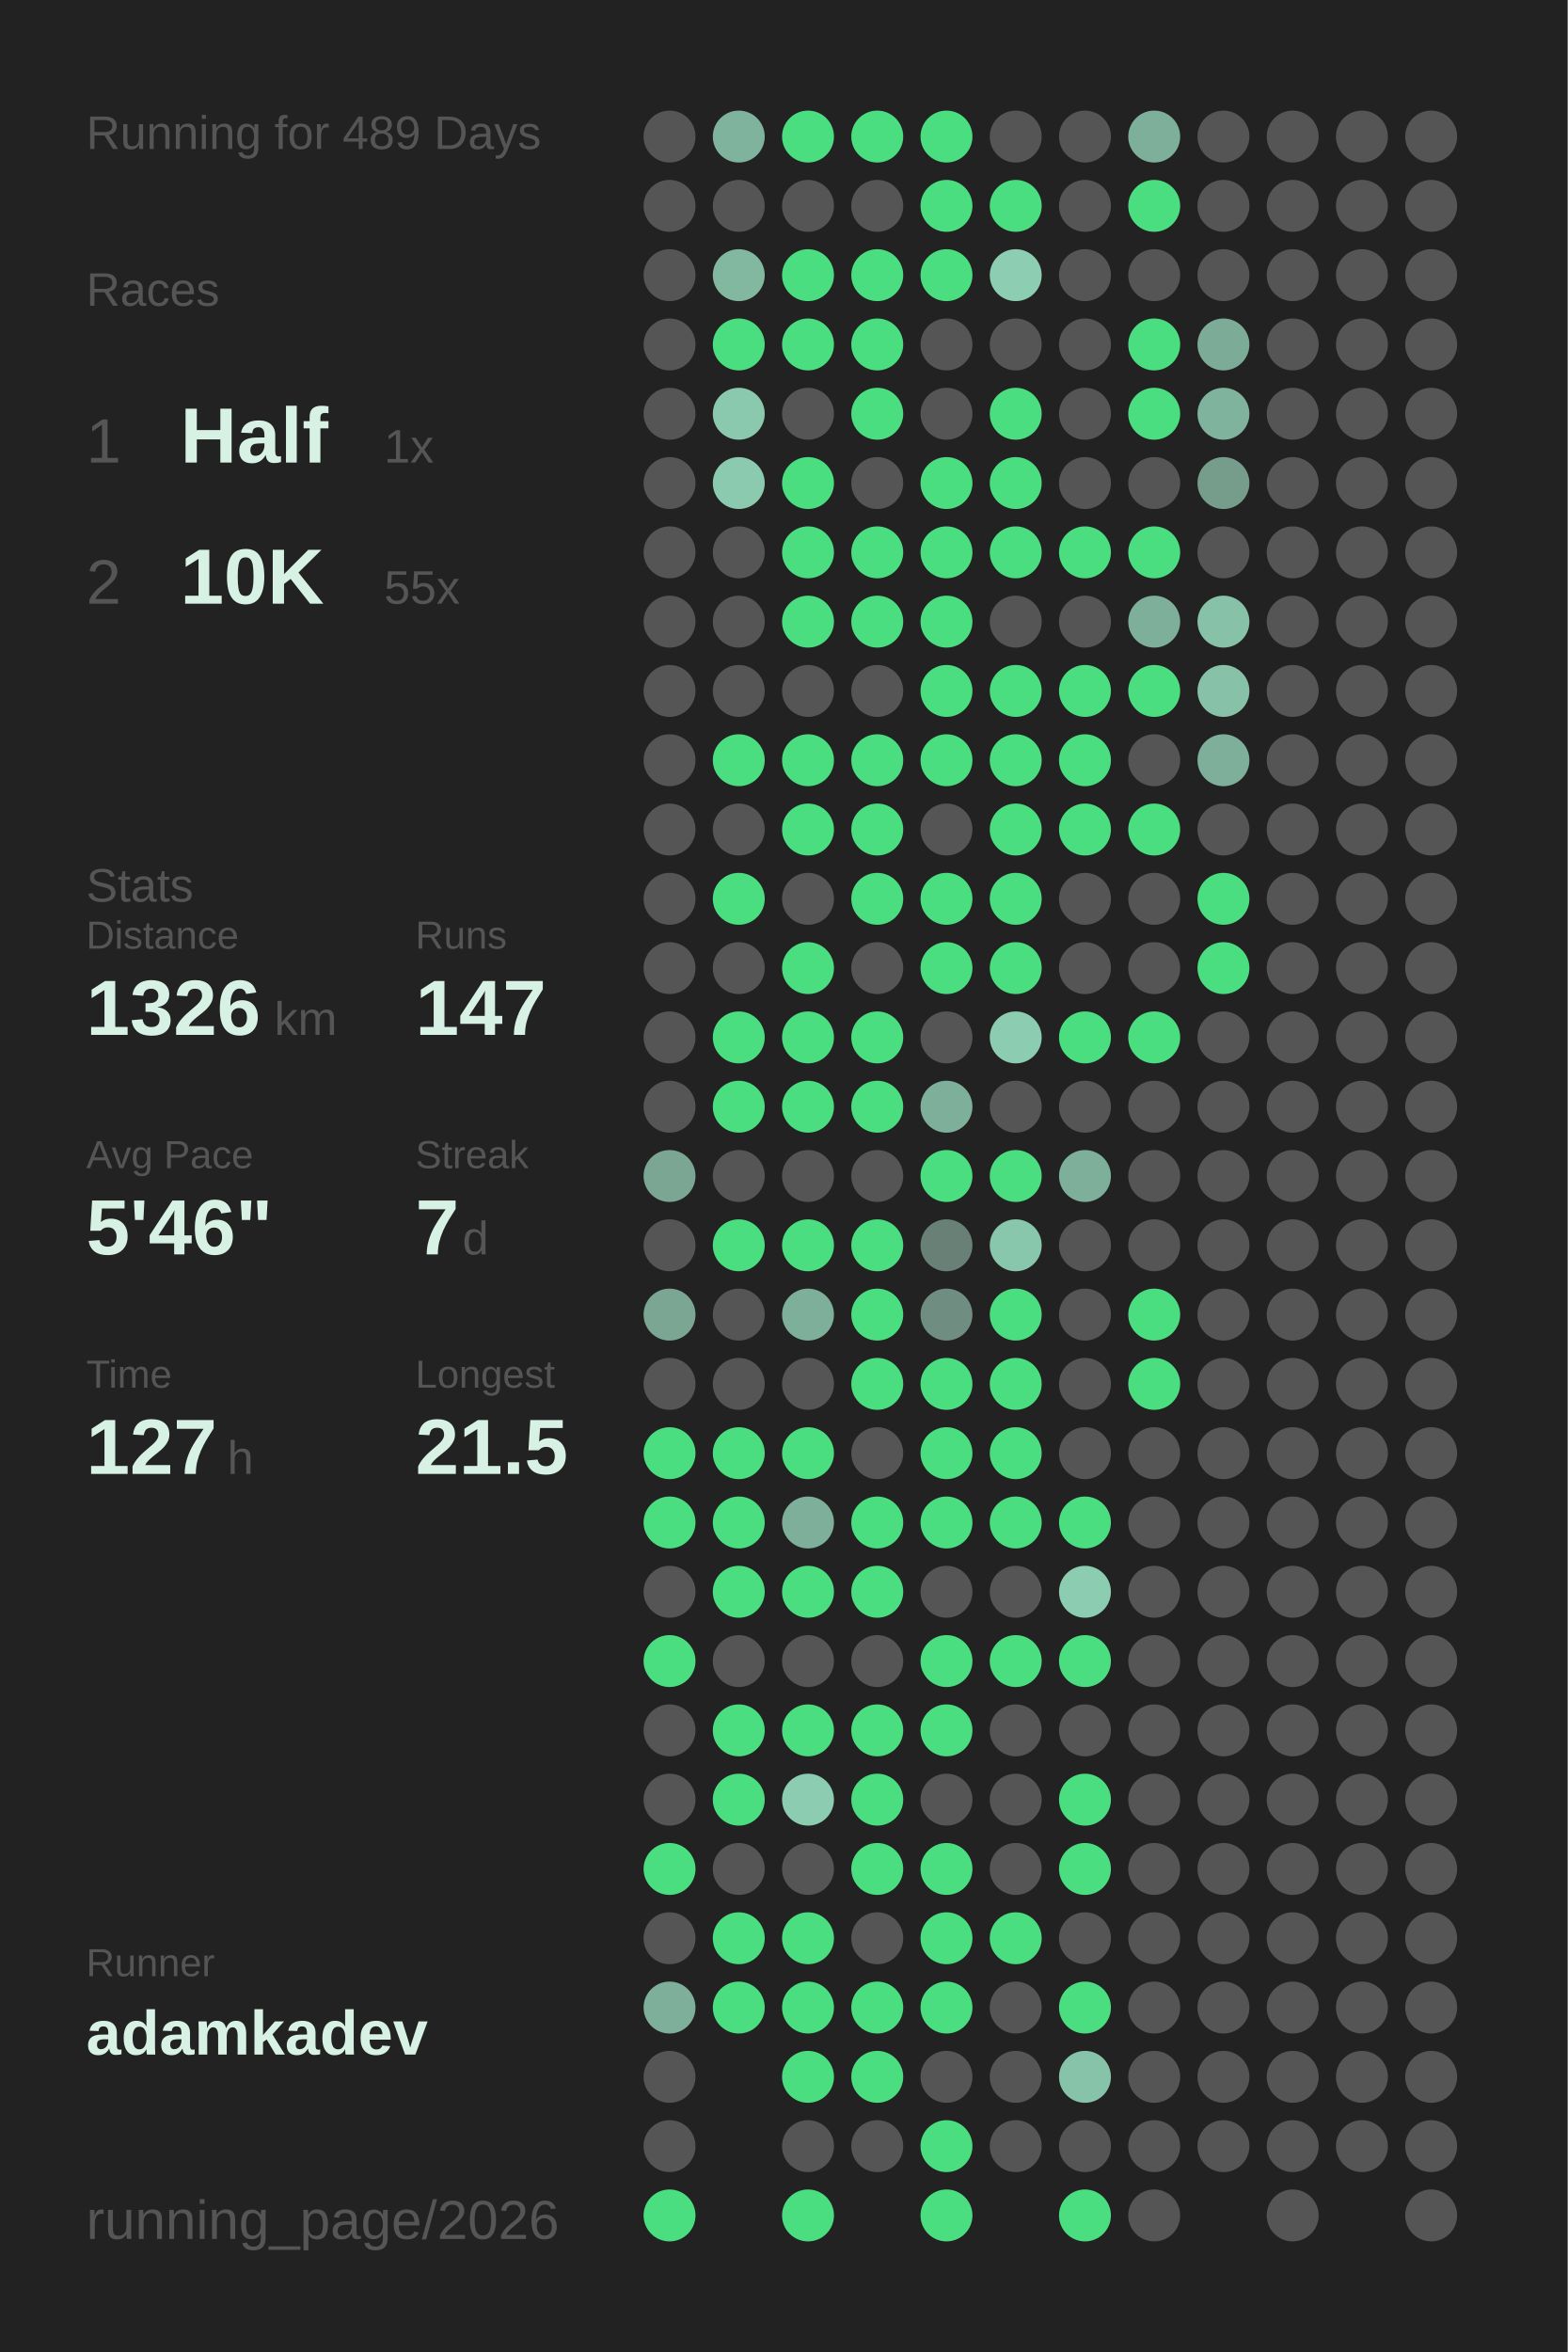
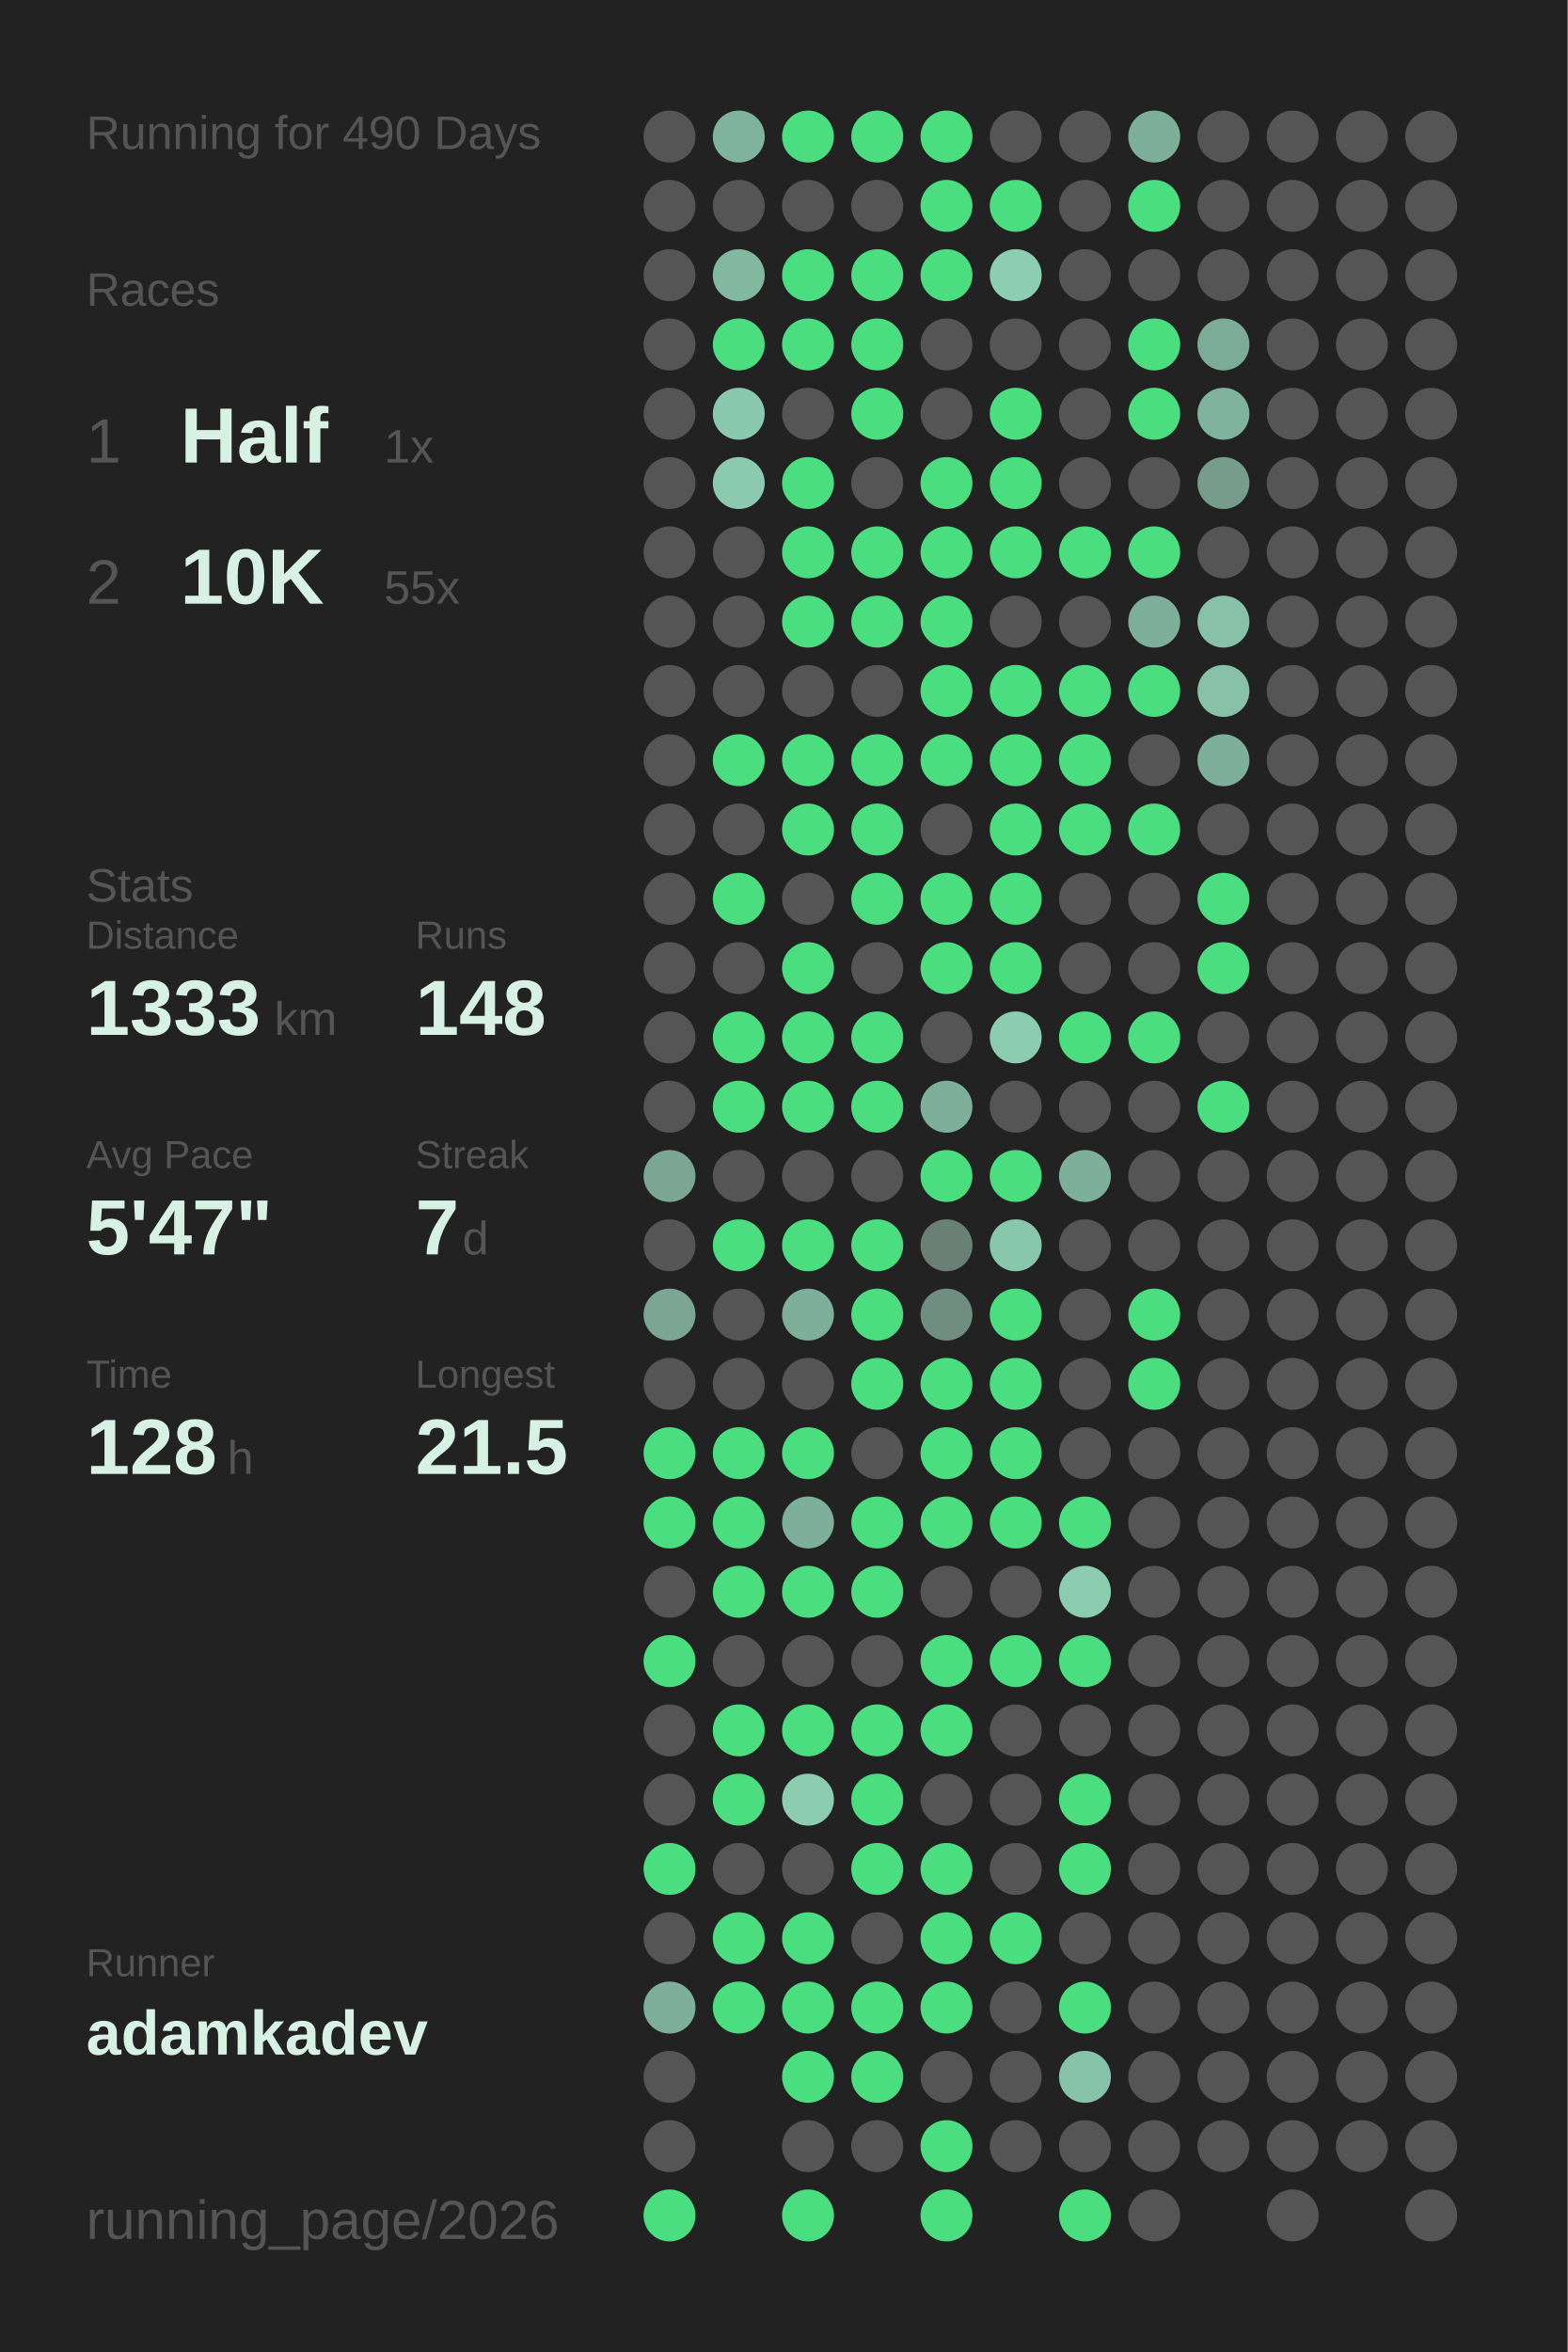
<svg xmlns="http://www.w3.org/2000/svg" baseProfile="full" height="300mm" version="1.1" viewBox="0,0,200,300" width="200mm">
  <defs />
  <rect fill="#222222" height="300" width="200" x="0" y="0" />
-   <text fill="#555555" style="font-size:6px; font-family:Arial;" x="11" y="19">Running for 489 Days</text>
+   <text fill="#555555" style="font-size:6px; font-family:Arial;" x="11" y="19">Running for 490 Days</text>
  <text fill="#555555" style="font-size:6px; font-family:Arial;" x="11" y="39">Races</text>
  <text fill="#555555" style="font-size:8px; font-family:Arial;" x="11" y="59">1</text>
  <text fill="#D7F2E5" style="font-size:10px; font-family:Arial; font-weight:bold;" x="23" y="59">Half</text>
  <text fill="#555555" style="font-size:6px; font-family:Arial;" x="49" y="59">1x</text>
  <text fill="#555555" style="font-size:8px; font-family:Arial;" x="11" y="77">2</text>
  <text fill="#D7F2E5" style="font-size:10px; font-family:Arial; font-weight:bold;" x="23" y="77">10K</text>
  <text fill="#555555" style="font-size:6px; font-family:Arial;" x="49" y="77">55x</text>
  <text fill="#555555" style="font-size:6px; font-family:Arial;" x="11" y="115">Stats</text>
  <text fill="#555555" style="font-size:5px; font-family:Arial;" x="11" y="121">Distance</text>
-   <text fill="#D7F2E5" style="font-size:10px; font-family:Arial; font-weight:bold;" x="11" y="132">1326</text>
+   <text fill="#D7F2E5" style="font-size:10px; font-family:Arial; font-weight:bold;" x="11" y="132">1333</text>
  <text fill="#555555" style="font-size:6px; font-family:Arial;" x="35" y="132">km</text>
  <text fill="#555555" style="font-size:5px; font-family:Arial;" x="53" y="121">Runs</text>
-   <text fill="#D7F2E5" style="font-size:10px; font-family:Arial; font-weight:bold;" x="53" y="132">147</text>
+   <text fill="#D7F2E5" style="font-size:10px; font-family:Arial; font-weight:bold;" x="53" y="132">148</text>
  <text fill="#555555" style="font-size:5px; font-family:Arial;" x="11" y="149">Avg Pace</text>
-   <text fill="#D7F2E5" style="font-size:10px; font-family:Arial; font-weight:bold;" x="11" y="160">5'46"</text>
+   <text fill="#D7F2E5" style="font-size:10px; font-family:Arial; font-weight:bold;" x="11" y="160">5'47"</text>
  <text fill="#555555" style="font-size:5px; font-family:Arial;" x="53" y="149">Streak</text>
  <text fill="#D7F2E5" style="font-size:10px; font-family:Arial; font-weight:bold;" x="53" y="160">7</text>
  <text fill="#555555" style="font-size:6px; font-family:Arial;" x="59" y="160">d</text>
  <text fill="#555555" style="font-size:5px; font-family:Arial;" x="11" y="177">Time</text>
-   <text fill="#D7F2E5" style="font-size:10px; font-family:Arial; font-weight:bold;" x="11" y="188">127</text>
+   <text fill="#D7F2E5" style="font-size:10px; font-family:Arial; font-weight:bold;" x="11" y="188">128</text>
  <text fill="#555555" style="font-size:6px; font-family:Arial;" x="29" y="188">h</text>
  <text fill="#555555" style="font-size:5px; font-family:Arial;" x="53" y="177">Longest</text>
  <text fill="#D7F2E5" style="font-size:10px; font-family:Arial; font-weight:bold;" x="53" y="188">21.5</text>
  <text fill="#555555" style="font-size:5px; font-family:Arial;" x="11" y="252.065">Runner</text>
  <text fill="#D7F2E5" style="font-size:8px; font-family:Arial; font-weight:bold;" x="11" y="262.065">adamkadev</text>
  <text fill="#555555" style="font-size:7px; font-family:Arial;" x="11" y="285.581">running_page/2026</text>
  <circle cx="85.417" cy="17.419" fill="#555555" r="3.312" />
  <circle cx="85.417" cy="26.258" fill="#555555" r="3.312" />
  <circle cx="85.417" cy="35.097" fill="#555555" r="3.312" />
  <circle cx="85.417" cy="43.935" fill="#555555" r="3.312" />
  <circle cx="85.417" cy="52.774" fill="#555555" r="3.312" />
  <circle cx="85.417" cy="61.613" fill="#555555" r="3.312" />
  <circle cx="85.417" cy="70.452" fill="#555555" r="3.312" />
  <circle cx="85.417" cy="79.29" fill="#555555" r="3.312" />
  <circle cx="85.417" cy="88.129" fill="#555555" r="3.312" />
  <circle cx="85.417" cy="96.968" fill="#555555" r="3.312" />
  <circle cx="85.417" cy="105.806" fill="#555555" r="3.312" />
  <circle cx="85.417" cy="114.645" fill="#555555" r="3.312" />
  <circle cx="85.417" cy="123.484" fill="#555555" r="3.312" />
  <circle cx="85.417" cy="132.323" fill="#555555" r="3.312" />
  <circle cx="85.417" cy="141.161" fill="#555555" r="3.312" />
  <circle cx="85.417" cy="150" fill="#7aa693" r="3.312" />
  <circle cx="85.417" cy="158.839" fill="#555555" r="3.312" />
  <circle cx="85.417" cy="167.677" fill="#7aa693" r="3.312" />
  <circle cx="85.417" cy="176.516" fill="#555555" r="3.312" />
  <circle cx="85.417" cy="185.355" fill="#4ADE80" r="3.312" />
  <circle cx="85.417" cy="194.194" fill="#4ADE80" r="3.312" />
  <circle cx="85.417" cy="203.032" fill="#555555" r="3.312" />
  <circle cx="85.417" cy="211.871" fill="#4ADE80" r="3.312" />
  <circle cx="85.417" cy="220.71" fill="#555555" r="3.312" />
  <circle cx="85.417" cy="229.548" fill="#555555" r="3.312" />
  <circle cx="85.417" cy="238.387" fill="#4ADE80" r="3.312" />
  <circle cx="85.417" cy="247.226" fill="#555555" r="3.312" />
  <circle cx="85.417" cy="256.065" fill="#7eaf9a" r="3.312" />
  <circle cx="85.417" cy="264.903" fill="#555555" r="3.312" />
  <circle cx="85.417" cy="273.742" fill="#555555" r="3.312" />
  <circle cx="85.417" cy="282.581" fill="#4ADE80" r="3.312" />
  <circle cx="94.25" cy="17.419" fill="#80b39d" r="3.312" />
  <circle cx="94.25" cy="26.258" fill="#555555" r="3.312" />
  <circle cx="94.25" cy="35.097" fill="#82b7a0" r="3.312" />
  <circle cx="94.25" cy="43.935" fill="#4ADE80" r="3.312" />
  <circle cx="94.25" cy="52.774" fill="#8ac9ae" r="3.312" />
  <circle cx="94.25" cy="61.613" fill="#8bcaaf" r="3.312" />
  <circle cx="94.25" cy="70.452" fill="#555555" r="3.312" />
  <circle cx="94.25" cy="79.29" fill="#555555" r="3.312" />
  <circle cx="94.25" cy="88.129" fill="#555555" r="3.312" />
  <circle cx="94.25" cy="96.968" fill="#4ADE80" r="3.312" />
  <circle cx="94.25" cy="105.806" fill="#555555" r="3.312" />
  <circle cx="94.25" cy="114.645" fill="#4ADE80" r="3.312" />
  <circle cx="94.25" cy="123.484" fill="#555555" r="3.312" />
  <circle cx="94.25" cy="132.323" fill="#4ADE80" r="3.312" />
  <circle cx="94.25" cy="141.161" fill="#4ADE80" r="3.312" />
  <circle cx="94.25" cy="150" fill="#555555" r="3.312" />
  <circle cx="94.25" cy="158.839" fill="#4ADE80" r="3.312" />
  <circle cx="94.25" cy="167.677" fill="#555555" r="3.312" />
  <circle cx="94.25" cy="176.516" fill="#555555" r="3.312" />
  <circle cx="94.25" cy="185.355" fill="#4ADE80" r="3.312" />
  <circle cx="94.25" cy="194.194" fill="#4ADE80" r="3.312" />
  <circle cx="94.25" cy="203.032" fill="#4ADE80" r="3.312" />
  <circle cx="94.25" cy="211.871" fill="#555555" r="3.312" />
  <circle cx="94.25" cy="220.71" fill="#4ADE80" r="3.312" />
  <circle cx="94.25" cy="229.548" fill="#4ADE80" r="3.312" />
  <circle cx="94.25" cy="238.387" fill="#555555" r="3.312" />
  <circle cx="94.25" cy="247.226" fill="#4ADE80" r="3.312" />
  <circle cx="94.25" cy="256.065" fill="#4ADE80" r="3.312" />
  <circle cx="103.083" cy="17.419" fill="#4ADE80" r="3.312" />
  <circle cx="103.083" cy="26.258" fill="#555555" r="3.312" />
  <circle cx="103.083" cy="35.097" fill="#4ADE80" r="3.312" />
  <circle cx="103.083" cy="43.935" fill="#4ADE80" r="3.312" />
  <circle cx="103.083" cy="52.774" fill="#555555" r="3.312" />
  <circle cx="103.083" cy="61.613" fill="#4ADE80" r="3.312" />
  <circle cx="103.083" cy="70.452" fill="#4ADE80" r="3.312" />
  <circle cx="103.083" cy="79.29" fill="#4ADE80" r="3.312" />
  <circle cx="103.083" cy="88.129" fill="#555555" r="3.312" />
  <circle cx="103.083" cy="96.968" fill="#4ADE80" r="3.312" />
  <circle cx="103.083" cy="105.806" fill="#4ADE80" r="3.312" />
  <circle cx="103.083" cy="114.645" fill="#555555" r="3.312" />
  <circle cx="103.083" cy="123.484" fill="#4ADE80" r="3.312" />
  <circle cx="103.083" cy="132.323" fill="#4ADE80" r="3.312" />
  <circle cx="103.083" cy="141.161" fill="#4ADE80" r="3.312" />
  <circle cx="103.083" cy="150" fill="#555555" r="3.312" />
  <circle cx="103.083" cy="158.839" fill="#4ADE80" r="3.312" />
  <circle cx="103.083" cy="167.677" fill="#7eaf9a" r="3.312" />
  <circle cx="103.083" cy="176.516" fill="#555555" r="3.312" />
  <circle cx="103.083" cy="185.355" fill="#4ADE80" r="3.312" />
  <circle cx="103.083" cy="194.194" fill="#7eaf9a" r="3.312" />
  <circle cx="103.083" cy="203.032" fill="#4ADE80" r="3.312" />
  <circle cx="103.083" cy="211.871" fill="#555555" r="3.312" />
  <circle cx="103.083" cy="220.71" fill="#4ADE80" r="3.312" />
  <circle cx="103.083" cy="229.548" fill="#8ccdb2" r="3.312" />
  <circle cx="103.083" cy="238.387" fill="#555555" r="3.312" />
  <circle cx="103.083" cy="247.226" fill="#4ADE80" r="3.312" />
  <circle cx="103.083" cy="256.065" fill="#4ADE80" r="3.312" />
  <circle cx="103.083" cy="264.903" fill="#4ADE80" r="3.312" />
  <circle cx="103.083" cy="273.742" fill="#555555" r="3.312" />
  <circle cx="103.083" cy="282.581" fill="#4ADE80" r="3.312" />
  <circle cx="111.917" cy="17.419" fill="#4ADE80" r="3.312" />
  <circle cx="111.917" cy="26.258" fill="#555555" r="3.312" />
  <circle cx="111.917" cy="35.097" fill="#4ADE80" r="3.312" />
  <circle cx="111.917" cy="43.935" fill="#4ADE80" r="3.312" />
  <circle cx="111.917" cy="52.774" fill="#4ADE80" r="3.312" />
  <circle cx="111.917" cy="61.613" fill="#555555" r="3.312" />
  <circle cx="111.917" cy="70.452" fill="#4ADE80" r="3.312" />
  <circle cx="111.917" cy="79.29" fill="#4ADE80" r="3.312" />
  <circle cx="111.917" cy="88.129" fill="#555555" r="3.312" />
  <circle cx="111.917" cy="96.968" fill="#4ADE80" r="3.312" />
  <circle cx="111.917" cy="105.806" fill="#4ADE80" r="3.312" />
  <circle cx="111.917" cy="114.645" fill="#4ADE80" r="3.312" />
  <circle cx="111.917" cy="123.484" fill="#555555" r="3.312" />
  <circle cx="111.917" cy="132.323" fill="#4ADE80" r="3.312" />
  <circle cx="111.917" cy="141.161" fill="#4ADE80" r="3.312" />
  <circle cx="111.917" cy="150" fill="#555555" r="3.312" />
  <circle cx="111.917" cy="158.839" fill="#4ADE80" r="3.312" />
  <circle cx="111.917" cy="167.677" fill="#4ADE80" r="3.312" />
  <circle cx="111.917" cy="176.516" fill="#4ADE80" r="3.312" />
  <circle cx="111.917" cy="185.355" fill="#555555" r="3.312" />
  <circle cx="111.917" cy="194.194" fill="#4ADE80" r="3.312" />
  <circle cx="111.917" cy="203.032" fill="#4ADE80" r="3.312" />
  <circle cx="111.917" cy="211.871" fill="#555555" r="3.312" />
  <circle cx="111.917" cy="220.71" fill="#4ADE80" r="3.312" />
  <circle cx="111.917" cy="229.548" fill="#4ADE80" r="3.312" />
  <circle cx="111.917" cy="238.387" fill="#4ADE80" r="3.312" />
  <circle cx="111.917" cy="247.226" fill="#555555" r="3.312" />
  <circle cx="111.917" cy="256.065" fill="#4ADE80" r="3.312" />
  <circle cx="111.917" cy="264.903" fill="#4ADE80" r="3.312" />
  <circle cx="111.917" cy="273.742" fill="#555555" r="3.312" />
  <circle cx="120.75" cy="17.419" fill="#4ADE80" r="3.312" />
  <circle cx="120.75" cy="26.258" fill="#4ADE80" r="3.312" />
  <circle cx="120.75" cy="35.097" fill="#4ADE80" r="3.312" />
  <circle cx="120.75" cy="43.935" fill="#555555" r="3.312" />
  <circle cx="120.75" cy="52.774" fill="#555555" r="3.312" />
  <circle cx="120.75" cy="61.613" fill="#4ADE80" r="3.312" />
  <circle cx="120.75" cy="70.452" fill="#4ADE80" r="3.312" />
  <circle cx="120.75" cy="79.29" fill="#4ADE80" r="3.312" />
  <circle cx="120.75" cy="88.129" fill="#4ADE80" r="3.312" />
  <circle cx="120.75" cy="96.968" fill="#4ADE80" r="3.312" />
  <circle cx="120.75" cy="105.806" fill="#555555" r="3.312" />
  <circle cx="120.75" cy="114.645" fill="#4ADE80" r="3.312" />
  <circle cx="120.75" cy="123.484" fill="#4ADE80" r="3.312" />
  <circle cx="120.75" cy="132.323" fill="#555555" r="3.312" />
  <circle cx="120.75" cy="141.161" fill="#7eaf9a" r="3.312" />
  <circle cx="120.75" cy="150" fill="#4ADE80" r="3.312" />
  <circle cx="120.75" cy="158.839" fill="#698076" r="3.312" />
  <circle cx="120.75" cy="167.677" fill="#6f8e81" r="3.312" />
  <circle cx="120.75" cy="176.516" fill="#4ADE80" r="3.312" />
  <circle cx="120.75" cy="185.355" fill="#4ADE80" r="3.312" />
  <circle cx="120.75" cy="194.194" fill="#4ADE80" r="3.312" />
  <circle cx="120.75" cy="203.032" fill="#555555" r="3.312" />
  <circle cx="120.75" cy="211.871" fill="#4ADE80" r="3.312" />
  <circle cx="120.75" cy="220.71" fill="#4ADE80" r="3.312" />
  <circle cx="120.75" cy="229.548" fill="#555555" r="3.312" />
  <circle cx="120.75" cy="238.387" fill="#4ADE80" r="3.312" />
  <circle cx="120.75" cy="247.226" fill="#4ADE80" r="3.312" />
  <circle cx="120.75" cy="256.065" fill="#4ADE80" r="3.312" />
  <circle cx="120.75" cy="264.903" fill="#555555" r="3.312" />
  <circle cx="120.75" cy="273.742" fill="#4ADE80" r="3.312" />
  <circle cx="120.75" cy="282.581" fill="#4ADE80" r="3.312" />
  <circle cx="129.583" cy="17.419" fill="#555555" r="3.312" />
  <circle cx="129.583" cy="26.258" fill="#4ADE80" r="3.312" />
  <circle cx="129.583" cy="35.097" fill="#8dceb2" r="3.312" />
  <circle cx="129.583" cy="43.935" fill="#555555" r="3.312" />
  <circle cx="129.583" cy="52.774" fill="#4ADE80" r="3.312" />
  <circle cx="129.583" cy="61.613" fill="#4ADE80" r="3.312" />
  <circle cx="129.583" cy="70.452" fill="#4ADE80" r="3.312" />
  <circle cx="129.583" cy="79.29" fill="#555555" r="3.312" />
  <circle cx="129.583" cy="88.129" fill="#4ADE80" r="3.312" />
  <circle cx="129.583" cy="96.968" fill="#4ADE80" r="3.312" />
  <circle cx="129.583" cy="105.806" fill="#4ADE80" r="3.312" />
  <circle cx="129.583" cy="114.645" fill="#4ADE80" r="3.312" />
  <circle cx="129.583" cy="123.484" fill="#4ADE80" r="3.312" />
  <circle cx="129.583" cy="132.323" fill="#8ccdb1" r="3.312" />
  <circle cx="129.583" cy="141.161" fill="#555555" r="3.312" />
  <circle cx="129.583" cy="150" fill="#4ADE80" r="3.312" />
  <circle cx="129.583" cy="158.839" fill="#89c7ad" r="3.312" />
  <circle cx="129.583" cy="167.677" fill="#4ADE80" r="3.312" />
  <circle cx="129.583" cy="176.516" fill="#4ADE80" r="3.312" />
  <circle cx="129.583" cy="185.355" fill="#4ADE80" r="3.312" />
  <circle cx="129.583" cy="194.194" fill="#4ADE80" r="3.312" />
  <circle cx="129.583" cy="203.032" fill="#555555" r="3.312" />
  <circle cx="129.583" cy="211.871" fill="#4ADE80" r="3.312" />
  <circle cx="129.583" cy="220.71" fill="#555555" r="3.312" />
  <circle cx="129.583" cy="229.548" fill="#555555" r="3.312" />
  <circle cx="129.583" cy="238.387" fill="#555555" r="3.312" />
  <circle cx="129.583" cy="247.226" fill="#4ADE80" r="3.312" />
  <circle cx="129.583" cy="256.065" fill="#555555" r="3.312" />
  <circle cx="129.583" cy="264.903" fill="#555555" r="3.312" />
  <circle cx="129.583" cy="273.742" fill="#555555" r="3.312" />
  <circle cx="138.417" cy="17.419" fill="#555555" r="3.312" />
  <circle cx="138.417" cy="26.258" fill="#555555" r="3.312" />
  <circle cx="138.417" cy="35.097" fill="#555555" r="3.312" />
  <circle cx="138.417" cy="43.935" fill="#555555" r="3.312" />
  <circle cx="138.417" cy="52.774" fill="#555555" r="3.312" />
  <circle cx="138.417" cy="61.613" fill="#555555" r="3.312" />
  <circle cx="138.417" cy="70.452" fill="#4ADE80" r="3.312" />
  <circle cx="138.417" cy="79.29" fill="#555555" r="3.312" />
  <circle cx="138.417" cy="88.129" fill="#4ADE80" r="3.312" />
  <circle cx="138.417" cy="96.968" fill="#4ADE80" r="3.312" />
  <circle cx="138.417" cy="105.806" fill="#4ADE80" r="3.312" />
  <circle cx="138.417" cy="114.645" fill="#555555" r="3.312" />
  <circle cx="138.417" cy="123.484" fill="#555555" r="3.312" />
  <circle cx="138.417" cy="132.323" fill="#4ADE80" r="3.312" />
  <circle cx="138.417" cy="141.161" fill="#555555" r="3.312" />
  <circle cx="138.417" cy="150" fill="#7eaf9a" r="3.312" />
  <circle cx="138.417" cy="158.839" fill="#555555" r="3.312" />
  <circle cx="138.417" cy="167.677" fill="#555555" r="3.312" />
  <circle cx="138.417" cy="176.516" fill="#555555" r="3.312" />
  <circle cx="138.417" cy="185.355" fill="#555555" r="3.312" />
  <circle cx="138.417" cy="194.194" fill="#4ADE80" r="3.312" />
  <circle cx="138.417" cy="203.032" fill="#8ccdb1" r="3.312" />
  <circle cx="138.417" cy="211.871" fill="#4ADE80" r="3.312" />
  <circle cx="138.417" cy="220.71" fill="#555555" r="3.312" />
  <circle cx="138.417" cy="229.548" fill="#4ADE80" r="3.312" />
  <circle cx="138.417" cy="238.387" fill="#4ADE80" r="3.312" />
  <circle cx="138.417" cy="247.226" fill="#555555" r="3.312" />
  <circle cx="138.417" cy="256.065" fill="#4ADE80" r="3.312" />
  <circle cx="138.417" cy="264.903" fill="#87c3a9" r="3.312" />
  <circle cx="138.417" cy="273.742" fill="#555555" r="3.312" />
  <circle cx="138.417" cy="282.581" fill="#4ADE80" r="3.312" />
  <circle cx="147.25" cy="17.419" fill="#7eaf9a" r="3.312" />
  <circle cx="147.25" cy="26.258" fill="#4ADE80" r="3.312" />
  <circle cx="147.25" cy="35.097" fill="#555555" r="3.312" />
  <circle cx="147.25" cy="43.935" fill="#4ADE80" r="3.312" />
  <circle cx="147.25" cy="52.774" fill="#4ADE80" r="3.312" />
  <circle cx="147.25" cy="61.613" fill="#555555" r="3.312" />
  <circle cx="147.25" cy="70.452" fill="#4ADE80" r="3.312" />
  <circle cx="147.25" cy="79.29" fill="#7eaf9a" r="3.312" />
  <circle cx="147.25" cy="88.129" fill="#4ADE80" r="3.312" />
  <circle cx="147.25" cy="96.968" fill="#555555" r="3.312" />
  <circle cx="147.25" cy="105.806" fill="#4ADE80" r="3.312" />
  <circle cx="147.25" cy="114.645" fill="#555555" r="3.312" />
  <circle cx="147.25" cy="123.484" fill="#555555" r="3.312" />
  <circle cx="147.25" cy="132.323" fill="#4ADE80" r="3.312" />
  <circle cx="147.25" cy="141.161" fill="#555555" r="3.312" />
  <circle cx="147.25" cy="150" fill="#555555" r="3.312" />
  <circle cx="147.25" cy="158.839" fill="#555555" r="3.312" />
  <circle cx="147.25" cy="167.677" fill="#4ADE80" r="3.312" />
  <circle cx="147.25" cy="176.516" fill="#4ADE80" r="3.312" />
  <circle cx="147.25" cy="185.355" fill="#555555" r="3.312" />
  <circle cx="147.25" cy="194.194" fill="#555555" r="3.312" />
  <circle cx="147.25" cy="203.032" fill="#555555" r="3.312" />
  <circle cx="147.25" cy="211.871" fill="#555555" r="3.312" />
  <circle cx="147.25" cy="220.71" fill="#555555" r="3.312" />
  <circle cx="147.25" cy="229.548" fill="#555555" r="3.312" />
  <circle cx="147.25" cy="238.387" fill="#555555" r="3.312" />
  <circle cx="147.25" cy="247.226" fill="#555555" r="3.312" />
  <circle cx="147.25" cy="256.065" fill="#555555" r="3.312" />
  <circle cx="147.25" cy="264.903" fill="#555555" r="3.312" />
  <circle cx="147.25" cy="273.742" fill="#555555" r="3.312" />
  <circle cx="147.25" cy="282.581" fill="#555555" r="3.312" />
  <circle cx="156.083" cy="17.419" fill="#555555" r="3.312" />
  <circle cx="156.083" cy="26.258" fill="#555555" r="3.312" />
  <circle cx="156.083" cy="35.097" fill="#555555" r="3.312" />
  <circle cx="156.083" cy="43.935" fill="#7cab97" r="3.312" />
  <circle cx="156.083" cy="52.774" fill="#80b39d" r="3.312" />
  <circle cx="156.083" cy="61.613" fill="#769d8c" r="3.312" />
  <circle cx="156.083" cy="70.452" fill="#555555" r="3.312" />
  <circle cx="156.083" cy="79.29" fill="#86c1a8" r="3.312" />
  <circle cx="156.083" cy="88.129" fill="#86c1a8" r="3.312" />
  <circle cx="156.083" cy="96.968" fill="#7eaf9a" r="3.312" />
  <circle cx="156.083" cy="105.806" fill="#555555" r="3.312" />
  <circle cx="156.083" cy="114.645" fill="#4ADE80" r="3.312" />
  <circle cx="156.083" cy="123.484" fill="#4ADE80" r="3.312" />
  <circle cx="156.083" cy="132.323" fill="#555555" r="3.312" />
-   <circle cx="156.083" cy="141.161" fill="#555555" r="3.312" />
+   <circle cx="156.083" cy="141.161" fill="#4ADE80" r="3.312" />
  <circle cx="156.083" cy="150" fill="#555555" r="3.312" />
  <circle cx="156.083" cy="158.839" fill="#555555" r="3.312" />
  <circle cx="156.083" cy="167.677" fill="#555555" r="3.312" />
  <circle cx="156.083" cy="176.516" fill="#555555" r="3.312" />
  <circle cx="156.083" cy="185.355" fill="#555555" r="3.312" />
  <circle cx="156.083" cy="194.194" fill="#555555" r="3.312" />
  <circle cx="156.083" cy="203.032" fill="#555555" r="3.312" />
  <circle cx="156.083" cy="211.871" fill="#555555" r="3.312" />
  <circle cx="156.083" cy="220.71" fill="#555555" r="3.312" />
  <circle cx="156.083" cy="229.548" fill="#555555" r="3.312" />
  <circle cx="156.083" cy="238.387" fill="#555555" r="3.312" />
  <circle cx="156.083" cy="247.226" fill="#555555" r="3.312" />
  <circle cx="156.083" cy="256.065" fill="#555555" r="3.312" />
  <circle cx="156.083" cy="264.903" fill="#555555" r="3.312" />
  <circle cx="156.083" cy="273.742" fill="#555555" r="3.312" />
  <circle cx="164.917" cy="17.419" fill="#555555" r="3.312" />
  <circle cx="164.917" cy="26.258" fill="#555555" r="3.312" />
  <circle cx="164.917" cy="35.097" fill="#555555" r="3.312" />
  <circle cx="164.917" cy="43.935" fill="#555555" r="3.312" />
  <circle cx="164.917" cy="52.774" fill="#555555" r="3.312" />
  <circle cx="164.917" cy="61.613" fill="#555555" r="3.312" />
  <circle cx="164.917" cy="70.452" fill="#555555" r="3.312" />
  <circle cx="164.917" cy="79.29" fill="#555555" r="3.312" />
  <circle cx="164.917" cy="88.129" fill="#555555" r="3.312" />
  <circle cx="164.917" cy="96.968" fill="#555555" r="3.312" />
  <circle cx="164.917" cy="105.806" fill="#555555" r="3.312" />
  <circle cx="164.917" cy="114.645" fill="#555555" r="3.312" />
  <circle cx="164.917" cy="123.484" fill="#555555" r="3.312" />
  <circle cx="164.917" cy="132.323" fill="#555555" r="3.312" />
  <circle cx="164.917" cy="141.161" fill="#555555" r="3.312" />
  <circle cx="164.917" cy="150" fill="#555555" r="3.312" />
  <circle cx="164.917" cy="158.839" fill="#555555" r="3.312" />
  <circle cx="164.917" cy="167.677" fill="#555555" r="3.312" />
  <circle cx="164.917" cy="176.516" fill="#555555" r="3.312" />
  <circle cx="164.917" cy="185.355" fill="#555555" r="3.312" />
  <circle cx="164.917" cy="194.194" fill="#555555" r="3.312" />
  <circle cx="164.917" cy="203.032" fill="#555555" r="3.312" />
  <circle cx="164.917" cy="211.871" fill="#555555" r="3.312" />
  <circle cx="164.917" cy="220.71" fill="#555555" r="3.312" />
  <circle cx="164.917" cy="229.548" fill="#555555" r="3.312" />
  <circle cx="164.917" cy="238.387" fill="#555555" r="3.312" />
  <circle cx="164.917" cy="247.226" fill="#555555" r="3.312" />
  <circle cx="164.917" cy="256.065" fill="#555555" r="3.312" />
  <circle cx="164.917" cy="264.903" fill="#555555" r="3.312" />
  <circle cx="164.917" cy="273.742" fill="#555555" r="3.312" />
  <circle cx="164.917" cy="282.581" fill="#555555" r="3.312" />
  <circle cx="173.75" cy="17.419" fill="#555555" r="3.312" />
  <circle cx="173.75" cy="26.258" fill="#555555" r="3.312" />
  <circle cx="173.75" cy="35.097" fill="#555555" r="3.312" />
  <circle cx="173.75" cy="43.935" fill="#555555" r="3.312" />
  <circle cx="173.75" cy="52.774" fill="#555555" r="3.312" />
  <circle cx="173.75" cy="61.613" fill="#555555" r="3.312" />
  <circle cx="173.75" cy="70.452" fill="#555555" r="3.312" />
  <circle cx="173.75" cy="79.29" fill="#555555" r="3.312" />
  <circle cx="173.75" cy="88.129" fill="#555555" r="3.312" />
  <circle cx="173.75" cy="96.968" fill="#555555" r="3.312" />
  <circle cx="173.75" cy="105.806" fill="#555555" r="3.312" />
  <circle cx="173.75" cy="114.645" fill="#555555" r="3.312" />
  <circle cx="173.75" cy="123.484" fill="#555555" r="3.312" />
  <circle cx="173.75" cy="132.323" fill="#555555" r="3.312" />
  <circle cx="173.75" cy="141.161" fill="#555555" r="3.312" />
  <circle cx="173.75" cy="150" fill="#555555" r="3.312" />
  <circle cx="173.75" cy="158.839" fill="#555555" r="3.312" />
  <circle cx="173.75" cy="167.677" fill="#555555" r="3.312" />
  <circle cx="173.75" cy="176.516" fill="#555555" r="3.312" />
  <circle cx="173.75" cy="185.355" fill="#555555" r="3.312" />
  <circle cx="173.75" cy="194.194" fill="#555555" r="3.312" />
  <circle cx="173.75" cy="203.032" fill="#555555" r="3.312" />
  <circle cx="173.75" cy="211.871" fill="#555555" r="3.312" />
  <circle cx="173.75" cy="220.71" fill="#555555" r="3.312" />
  <circle cx="173.75" cy="229.548" fill="#555555" r="3.312" />
  <circle cx="173.75" cy="238.387" fill="#555555" r="3.312" />
  <circle cx="173.75" cy="247.226" fill="#555555" r="3.312" />
  <circle cx="173.75" cy="256.065" fill="#555555" r="3.312" />
  <circle cx="173.75" cy="264.903" fill="#555555" r="3.312" />
  <circle cx="173.75" cy="273.742" fill="#555555" r="3.312" />
  <circle cx="182.583" cy="17.419" fill="#555555" r="3.312" />
  <circle cx="182.583" cy="26.258" fill="#555555" r="3.312" />
  <circle cx="182.583" cy="35.097" fill="#555555" r="3.312" />
  <circle cx="182.583" cy="43.935" fill="#555555" r="3.312" />
  <circle cx="182.583" cy="52.774" fill="#555555" r="3.312" />
  <circle cx="182.583" cy="61.613" fill="#555555" r="3.312" />
  <circle cx="182.583" cy="70.452" fill="#555555" r="3.312" />
  <circle cx="182.583" cy="79.29" fill="#555555" r="3.312" />
  <circle cx="182.583" cy="88.129" fill="#555555" r="3.312" />
  <circle cx="182.583" cy="96.968" fill="#555555" r="3.312" />
  <circle cx="182.583" cy="105.806" fill="#555555" r="3.312" />
  <circle cx="182.583" cy="114.645" fill="#555555" r="3.312" />
  <circle cx="182.583" cy="123.484" fill="#555555" r="3.312" />
  <circle cx="182.583" cy="132.323" fill="#555555" r="3.312" />
  <circle cx="182.583" cy="141.161" fill="#555555" r="3.312" />
  <circle cx="182.583" cy="150" fill="#555555" r="3.312" />
  <circle cx="182.583" cy="158.839" fill="#555555" r="3.312" />
  <circle cx="182.583" cy="167.677" fill="#555555" r="3.312" />
  <circle cx="182.583" cy="176.516" fill="#555555" r="3.312" />
  <circle cx="182.583" cy="185.355" fill="#555555" r="3.312" />
  <circle cx="182.583" cy="194.194" fill="#555555" r="3.312" />
  <circle cx="182.583" cy="203.032" fill="#555555" r="3.312" />
  <circle cx="182.583" cy="211.871" fill="#555555" r="3.312" />
  <circle cx="182.583" cy="220.71" fill="#555555" r="3.312" />
  <circle cx="182.583" cy="229.548" fill="#555555" r="3.312" />
  <circle cx="182.583" cy="238.387" fill="#555555" r="3.312" />
  <circle cx="182.583" cy="247.226" fill="#555555" r="3.312" />
  <circle cx="182.583" cy="256.065" fill="#555555" r="3.312" />
  <circle cx="182.583" cy="264.903" fill="#555555" r="3.312" />
  <circle cx="182.583" cy="273.742" fill="#555555" r="3.312" />
  <circle cx="182.583" cy="282.581" fill="#555555" r="3.312" />
</svg>
